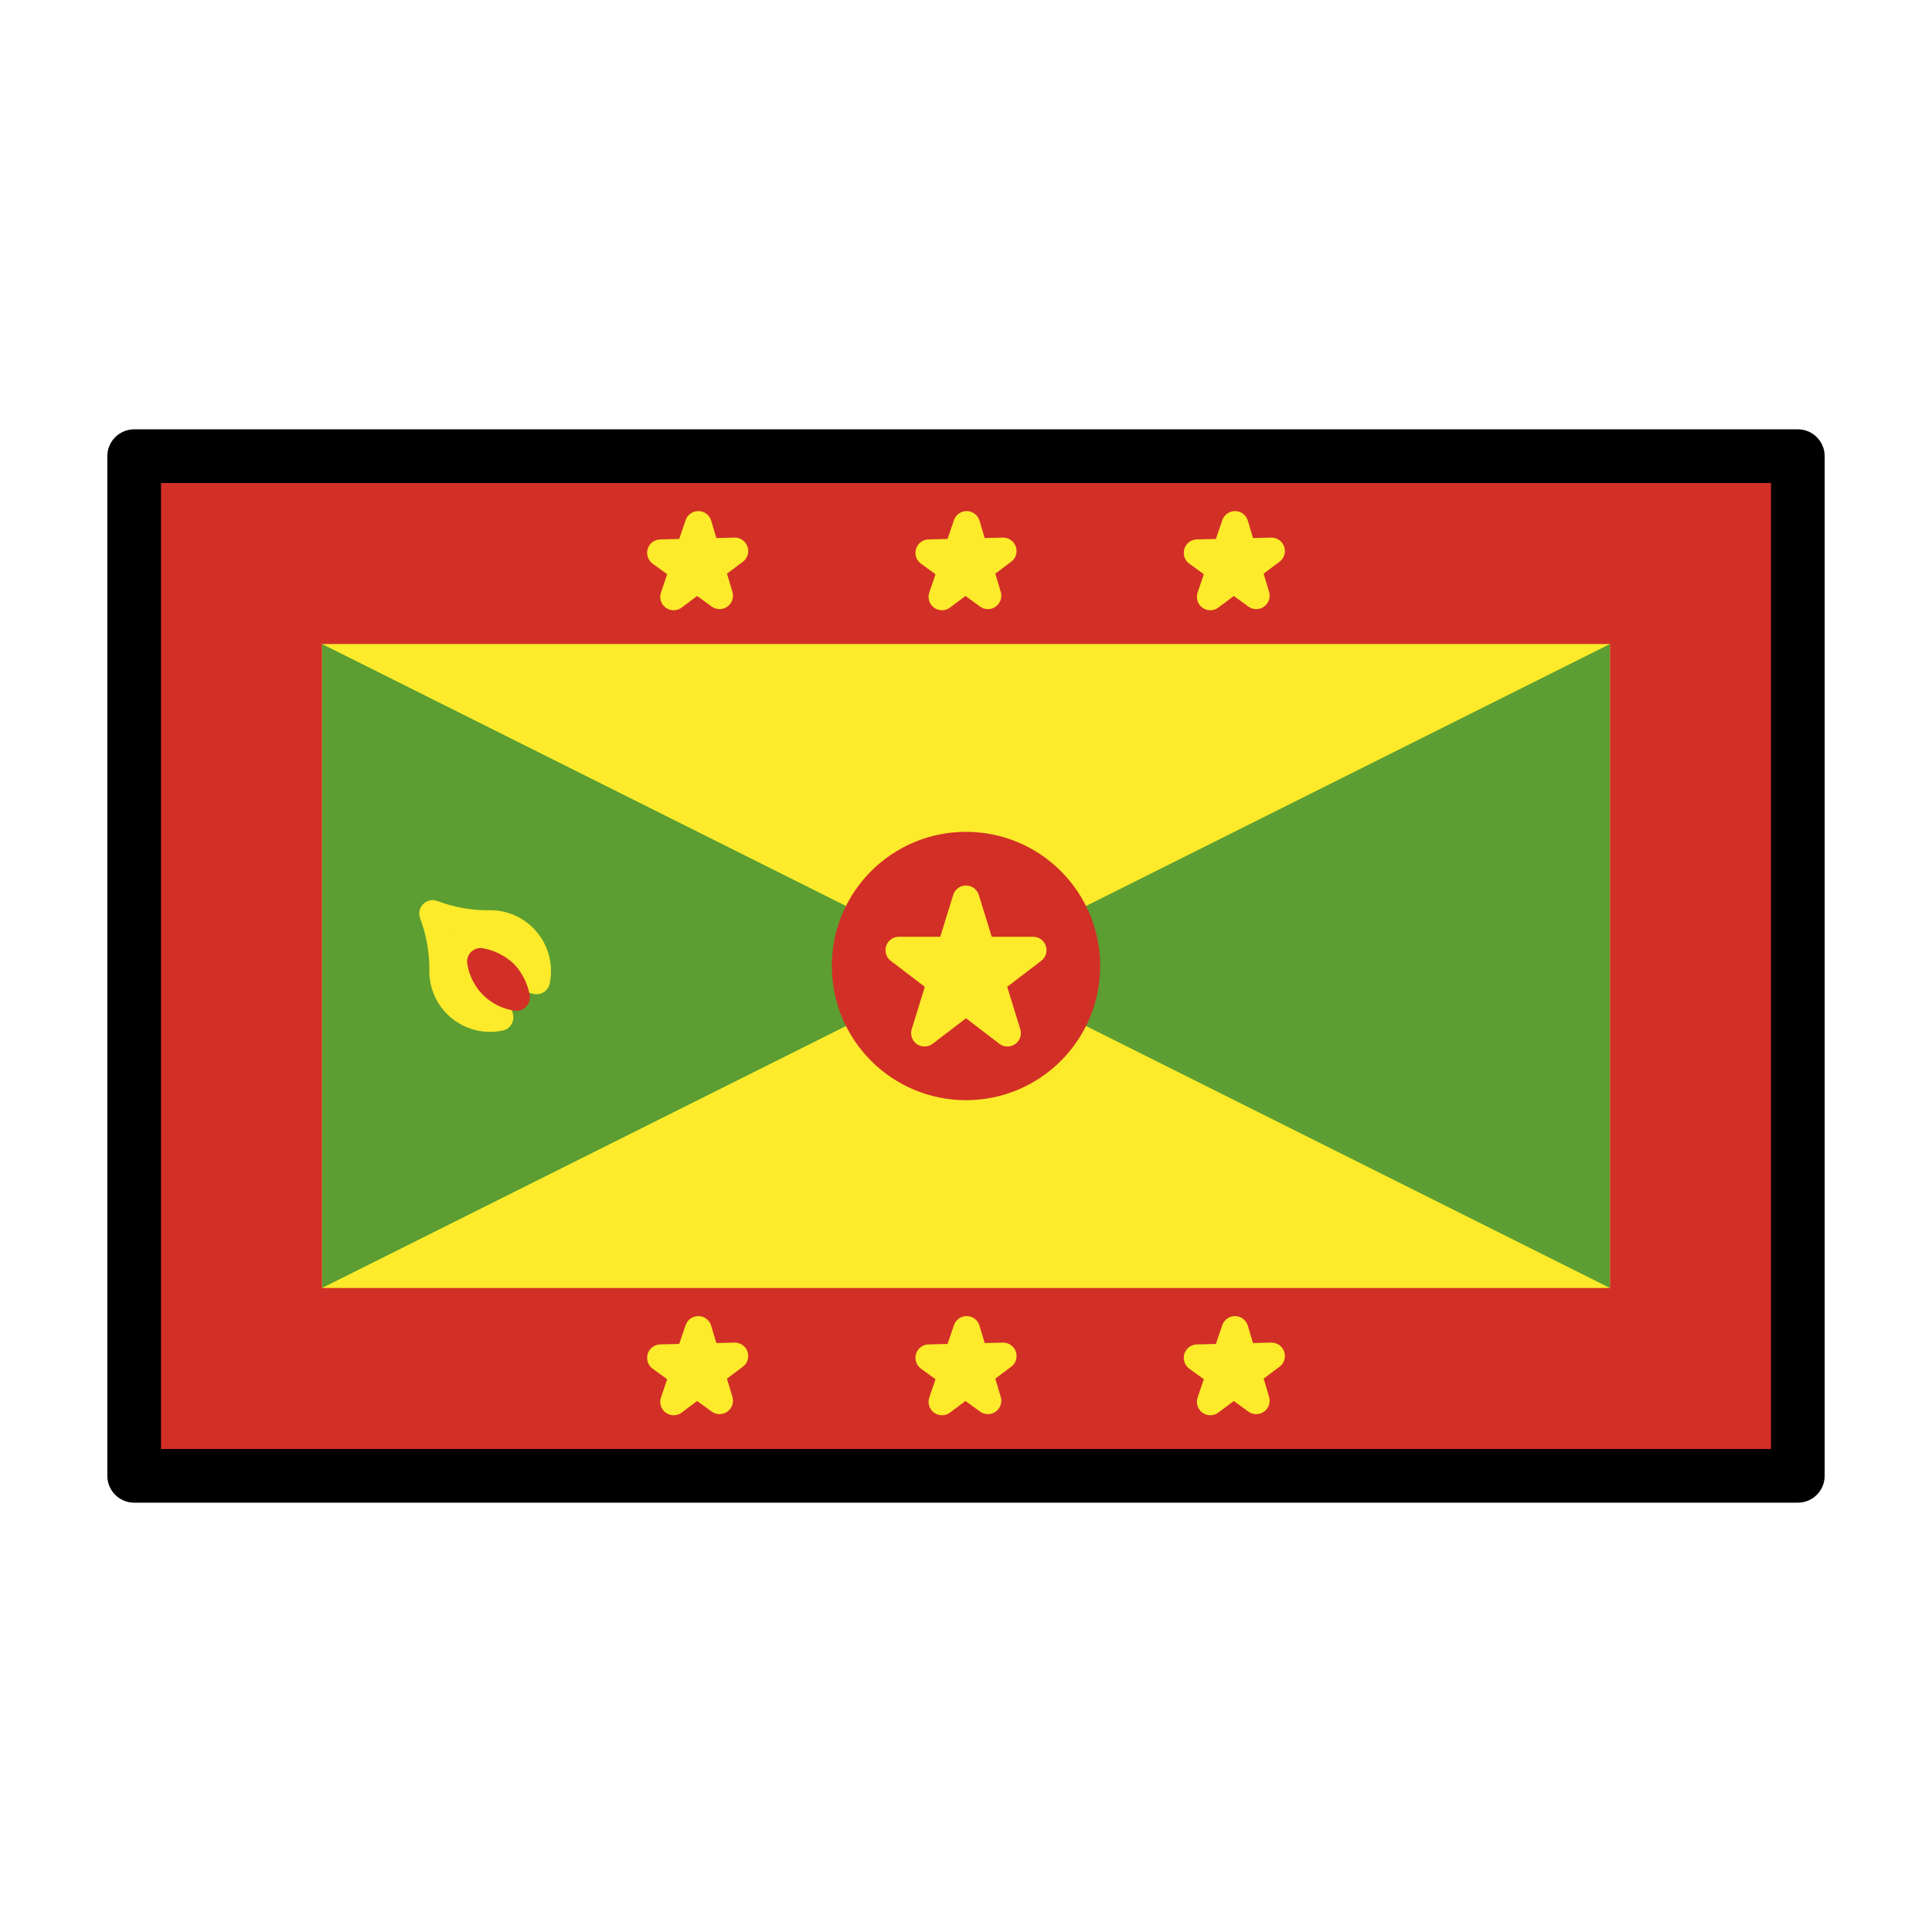
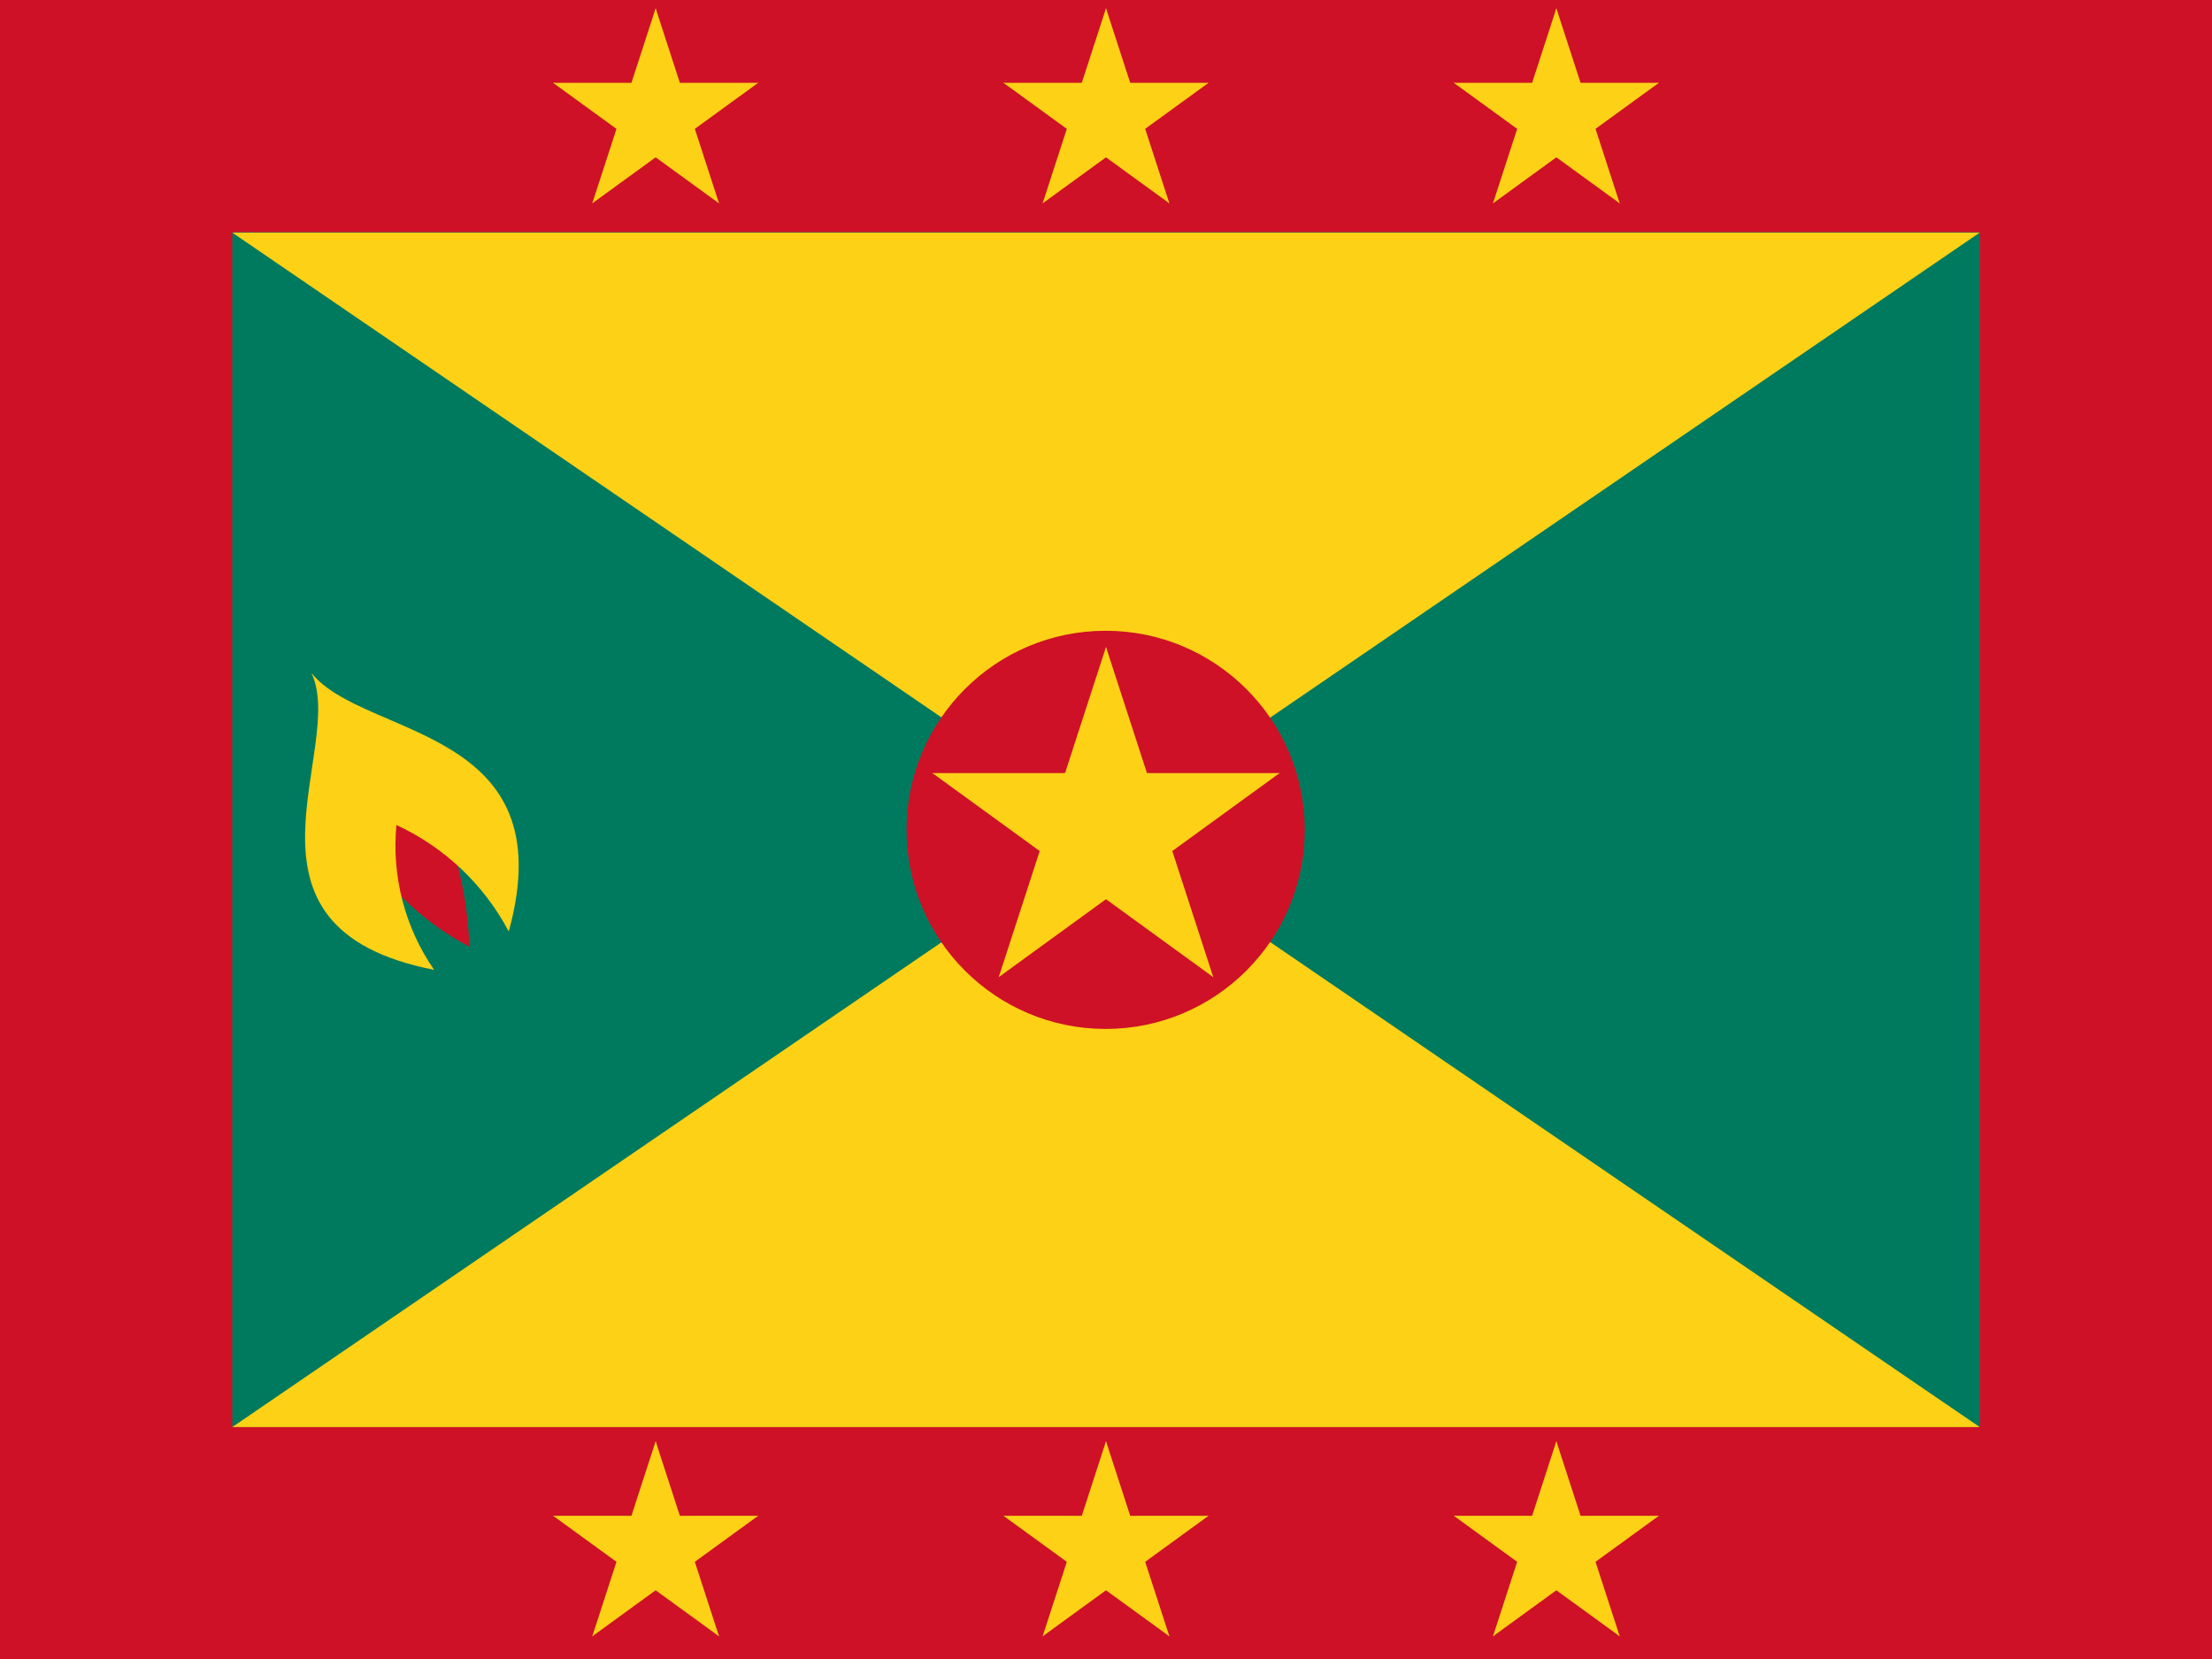
- <svg xmlns="http://www.w3.org/2000/svg" id="emoji" viewBox="0 0 72 72">
-   <g id="color">
-     <rect x="5" y="17" width="62" height="38" fill="#fcea2b" />
-     <polygon fill="#5c9e31" points="12 48 36 36 12 24 12 48" />
-     <polygon fill="#5c9e31" points="60 48 36 36 60 24 60 48" />
-     <circle cx="36" cy="36" r="5" fill="#d22f27" />
-     <polygon fill="#fcea2b" stroke="#fcea2b" stroke-linecap="round" stroke-linejoin="round" points="36 33.5 37.545 38.5 33.5 35.41 38.5 35.41 34.455 38.5 36 33.5" />
-     <path fill="#d22f27" d="M5,17V55H67V17ZM60,48H12V24H60Z" />
-     <polygon fill="#fcea2b" stroke="#fcea2b" stroke-linecap="round" stroke-linejoin="round" points="35.105 22.242 36.024 19.547 36.816 22.2 34.616 20.602 37.384 20.535 35.105 22.242" />
-     <polygon fill="#fcea2b" stroke="#fcea2b" stroke-linecap="round" stroke-linejoin="round" points="45.105 22.242 46.024 19.547 46.816 22.2 44.616 20.602 47.384 20.535 45.105 22.242" />
-     <polygon fill="#fcea2b" stroke="#fcea2b" stroke-linecap="round" stroke-linejoin="round" points="25.105 22.242 26.024 19.547 26.816 22.2 24.616 20.602 27.384 20.535 25.105 22.242" />
-     <polygon fill="#fcea2b" stroke="#fcea2b" stroke-linecap="round" stroke-linejoin="round" points="35.105 52.242 36.024 49.547 36.816 52.2 34.616 50.602 37.384 50.535 35.105 52.242" />
-     <polygon fill="#fcea2b" stroke="#fcea2b" stroke-linecap="round" stroke-linejoin="round" points="45.105 52.242 46.024 49.547 46.816 52.2 44.616 50.602 47.384 50.535 45.105 52.242" />
-     <polygon fill="#fcea2b" stroke="#fcea2b" stroke-linecap="round" stroke-linejoin="round" points="25.105 52.242 26.024 49.547 26.816 52.2 24.616 50.602 27.384 50.535 25.105 52.242" />
-     <g>
-       <path fill="#fcea2b" stroke="#fcea2b" stroke-linecap="round" stroke-linejoin="round" d="M18.631,37.917a6.781,6.781,0,0,0-1.258-2.622,6.781,6.781,0,0,0,2.622,1.258,1.767,1.767,0,0,0-1.562-2.125c-.025-.002-.05-.002-.075-.003l.003-.002c-.021,0-.041,0-.062,0-.028-.001-.057-.001-.085,0a5.774,5.774,0,0,1-2.09-.377A5.776,5.776,0,0,1,16.5,36.143c-.001.032-.001.064,0,.096,0,.015,0,.028,0,.043l.002-.002a1.763,1.763,0,0,0,2.128,1.636Z" />
-       <path fill="#d22f27" stroke="#d22f27" stroke-linecap="round" stroke-linejoin="round" d="M18.801,36.277a1.77,1.77,0,0,1,.446.893,1.578,1.578,0,0,1-1.339-1.339A1.77,1.77,0,0,1,18.801,36.277Z" />
+ <svg xmlns="http://www.w3.org/2000/svg" xmlns:xlink="http://www.w3.org/1999/xlink" id="flag-icons-gd" viewBox="0 0 640 480">
+   <defs>
+     <g id="gd-c">
+       <g id="gd-b">
+         <path id="gd-a" fill="#fcd116" d="M0-1v1h.5" transform="rotate(18 0 -1)" />
+         <use xlink:href="#gd-a" transform="scale(-1 1)" />
+       </g>
+       <use xlink:href="#gd-b" transform="rotate(72)" />
+       <use xlink:href="#gd-b" transform="rotate(144)" />
+       <use xlink:href="#gd-b" transform="rotate(216)" />
+       <use xlink:href="#gd-b" transform="rotate(288)" />
    </g>
-   </g>
-   <g id="line">
-     <rect x="5" y="17" width="62" height="38" fill="none" stroke="#000" stroke-linecap="round" stroke-linejoin="round" stroke-width="2" />
-   </g>
+   </defs>
+   <path fill="#ce1126" d="M0 0h640v480H0z" />
+   <path fill="#007a5e" d="M67.2 67.2h505.6v345.6H67.2z" />
+   <path fill="#fcd116" d="M67.2 67.3h505.6L67.2 412.9h505.6z" />
+   <circle cx="319.9" cy="240.1" r="57.6" fill="#ce1126" />
+   <use xlink:href="#gd-c" width="100%" height="100%" transform="matrix(52.8 0 0 52.8 320 240)" />
+   <use xlink:href="#gd-d" width="100%" height="100%" x="-100" transform="translate(-30.3)" />
+   <use xlink:href="#gd-c" id="gd-d" width="100%" height="100%" transform="matrix(31.2 0 0 31.2 320 33.6)" />
+   <use xlink:href="#gd-d" width="100%" height="100%" x="100" transform="translate(30.3)" />
+   <path fill="#ce1126" d="M102.3 240.7a80.4 80.4 0 0 0 33.5 33.2 111 111 0 0 0-11.3-45l-22.2 11.8z" />
+   <path fill="#fcd116" d="M90.1 194.7c10.4 21.7-27.1 73.7 35.5 85.9a63.2 63.2 0 0 1-10.9-41.9 70 70 0 0 1 32.5 30.8c16.4-59.5-42-55.8-57.1-74.8z" />
+   <use xlink:href="#gd-d" width="100%" height="100%" x="-100" transform="translate(-30.3 414.6)" />
+   <use xlink:href="#gd-c" width="100%" height="100%" transform="matrix(31.2 0 0 31.2 320 448.2)" />
+   <use xlink:href="#gd-d" width="100%" height="100%" x="100" transform="translate(30.3 414.6)" />
</svg>
